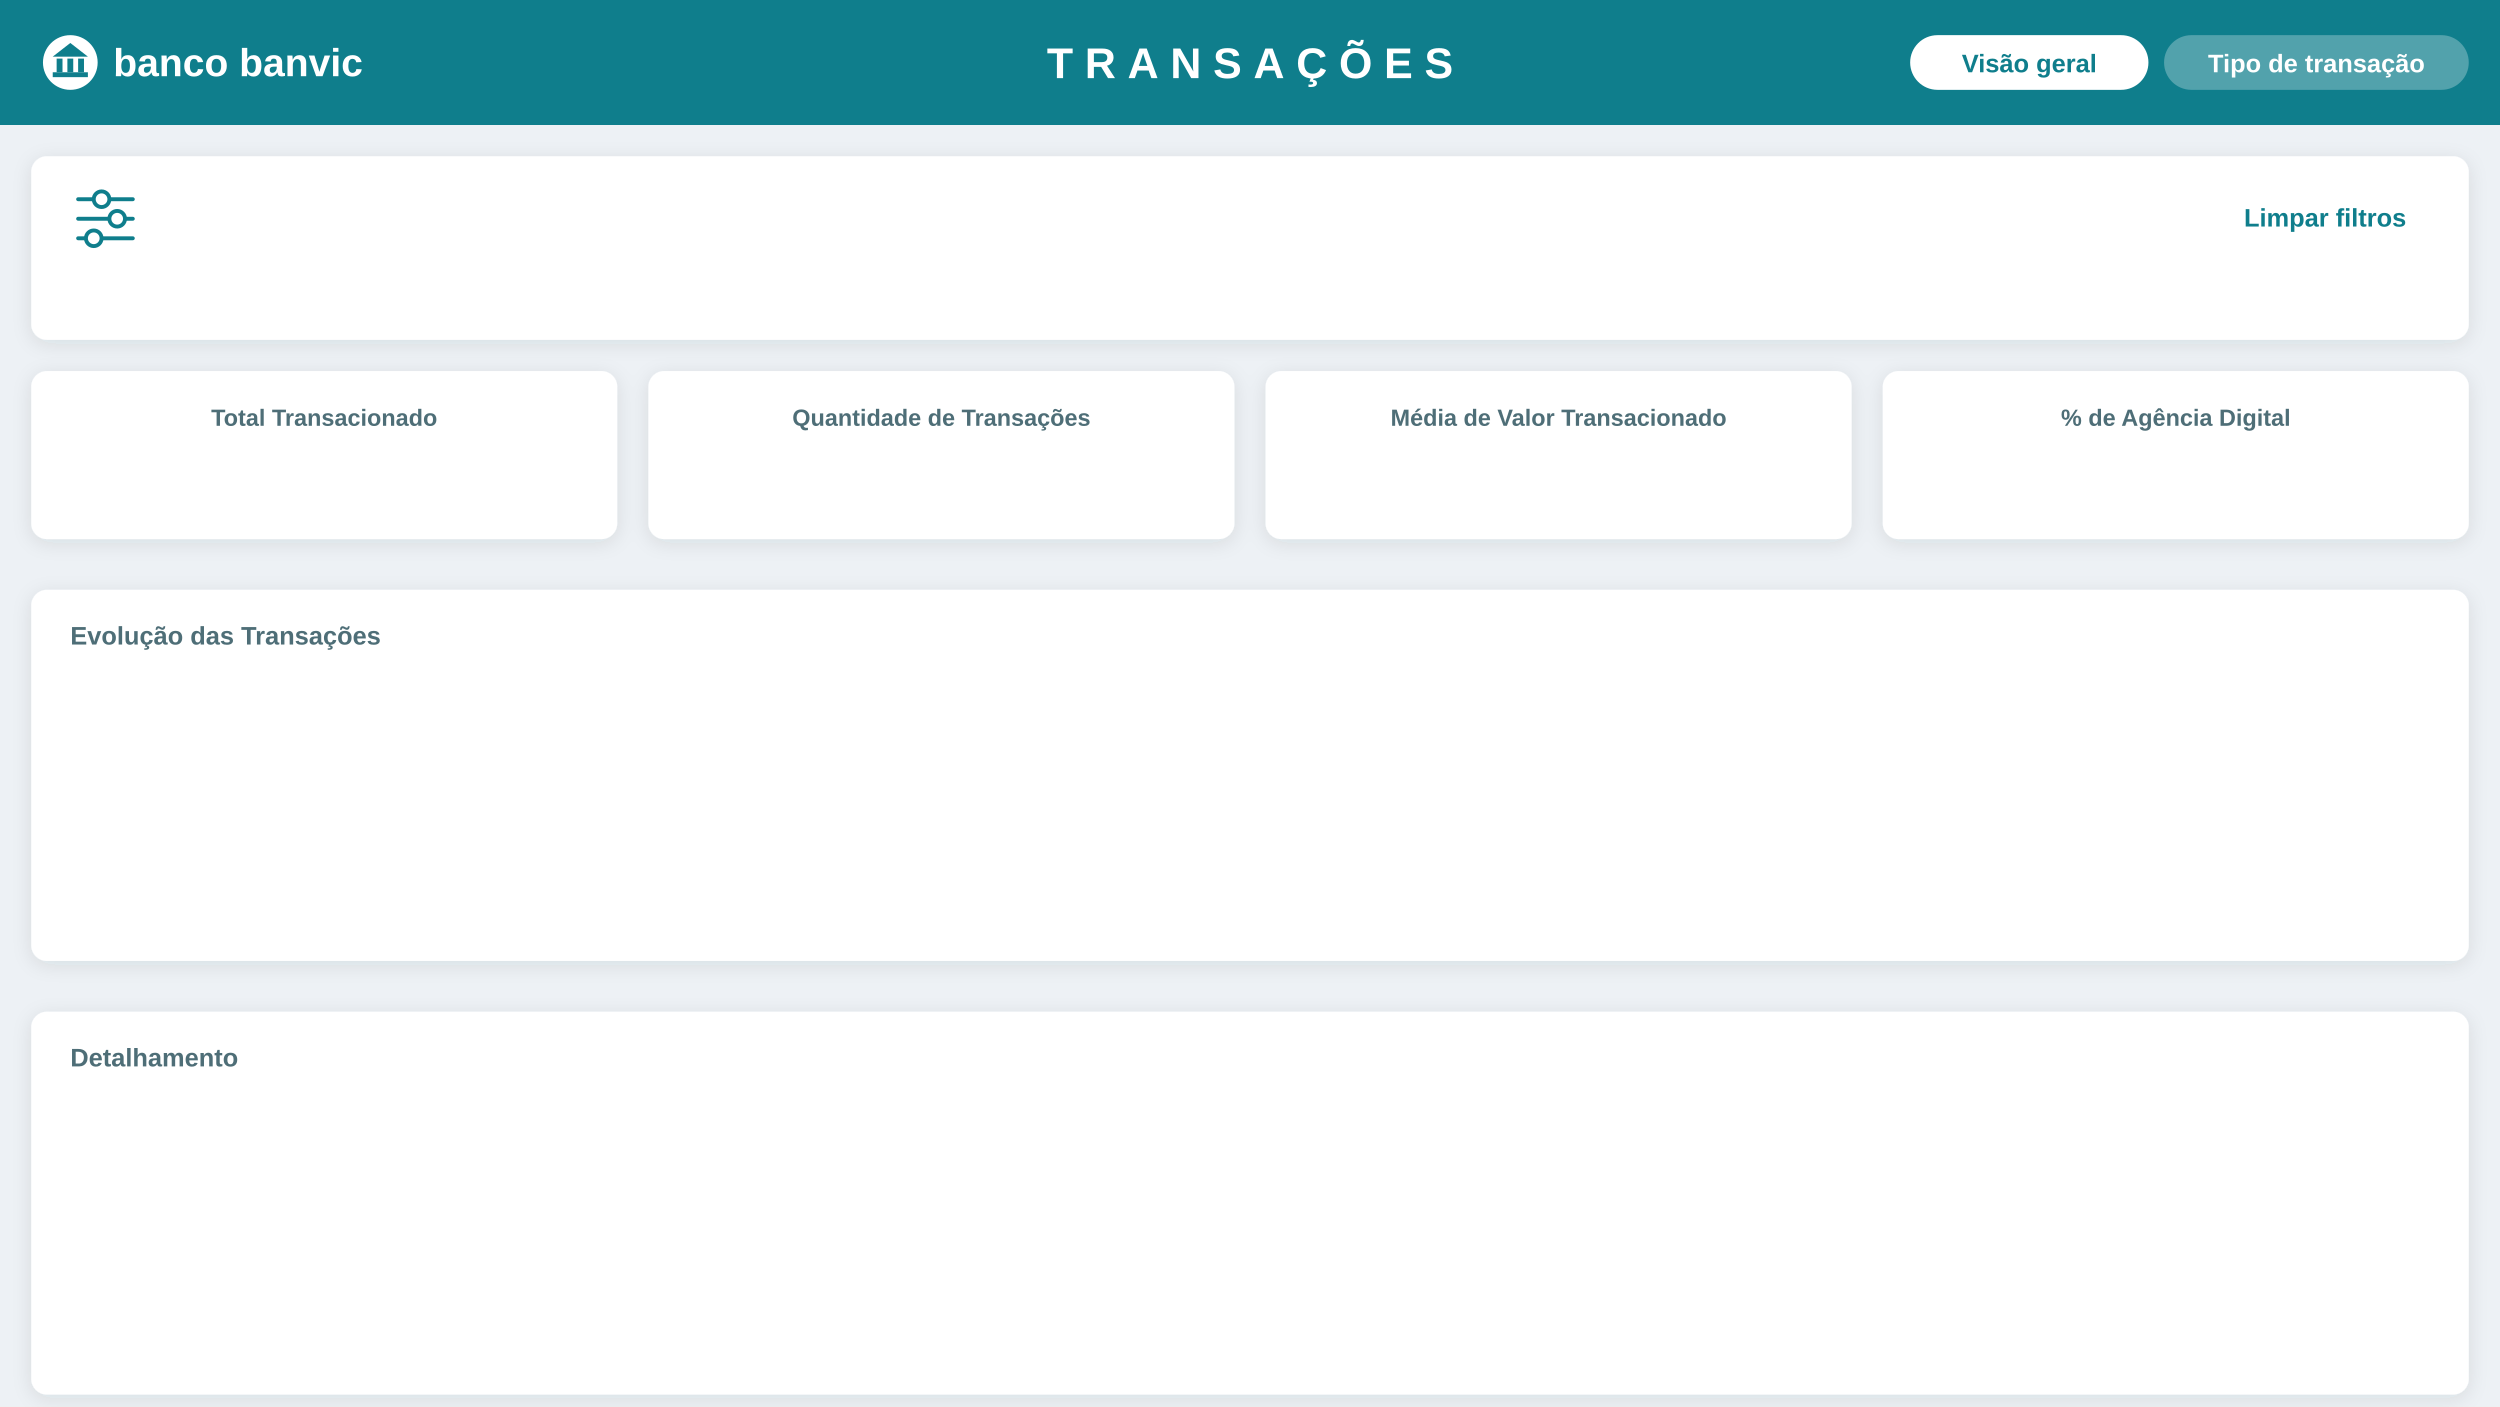
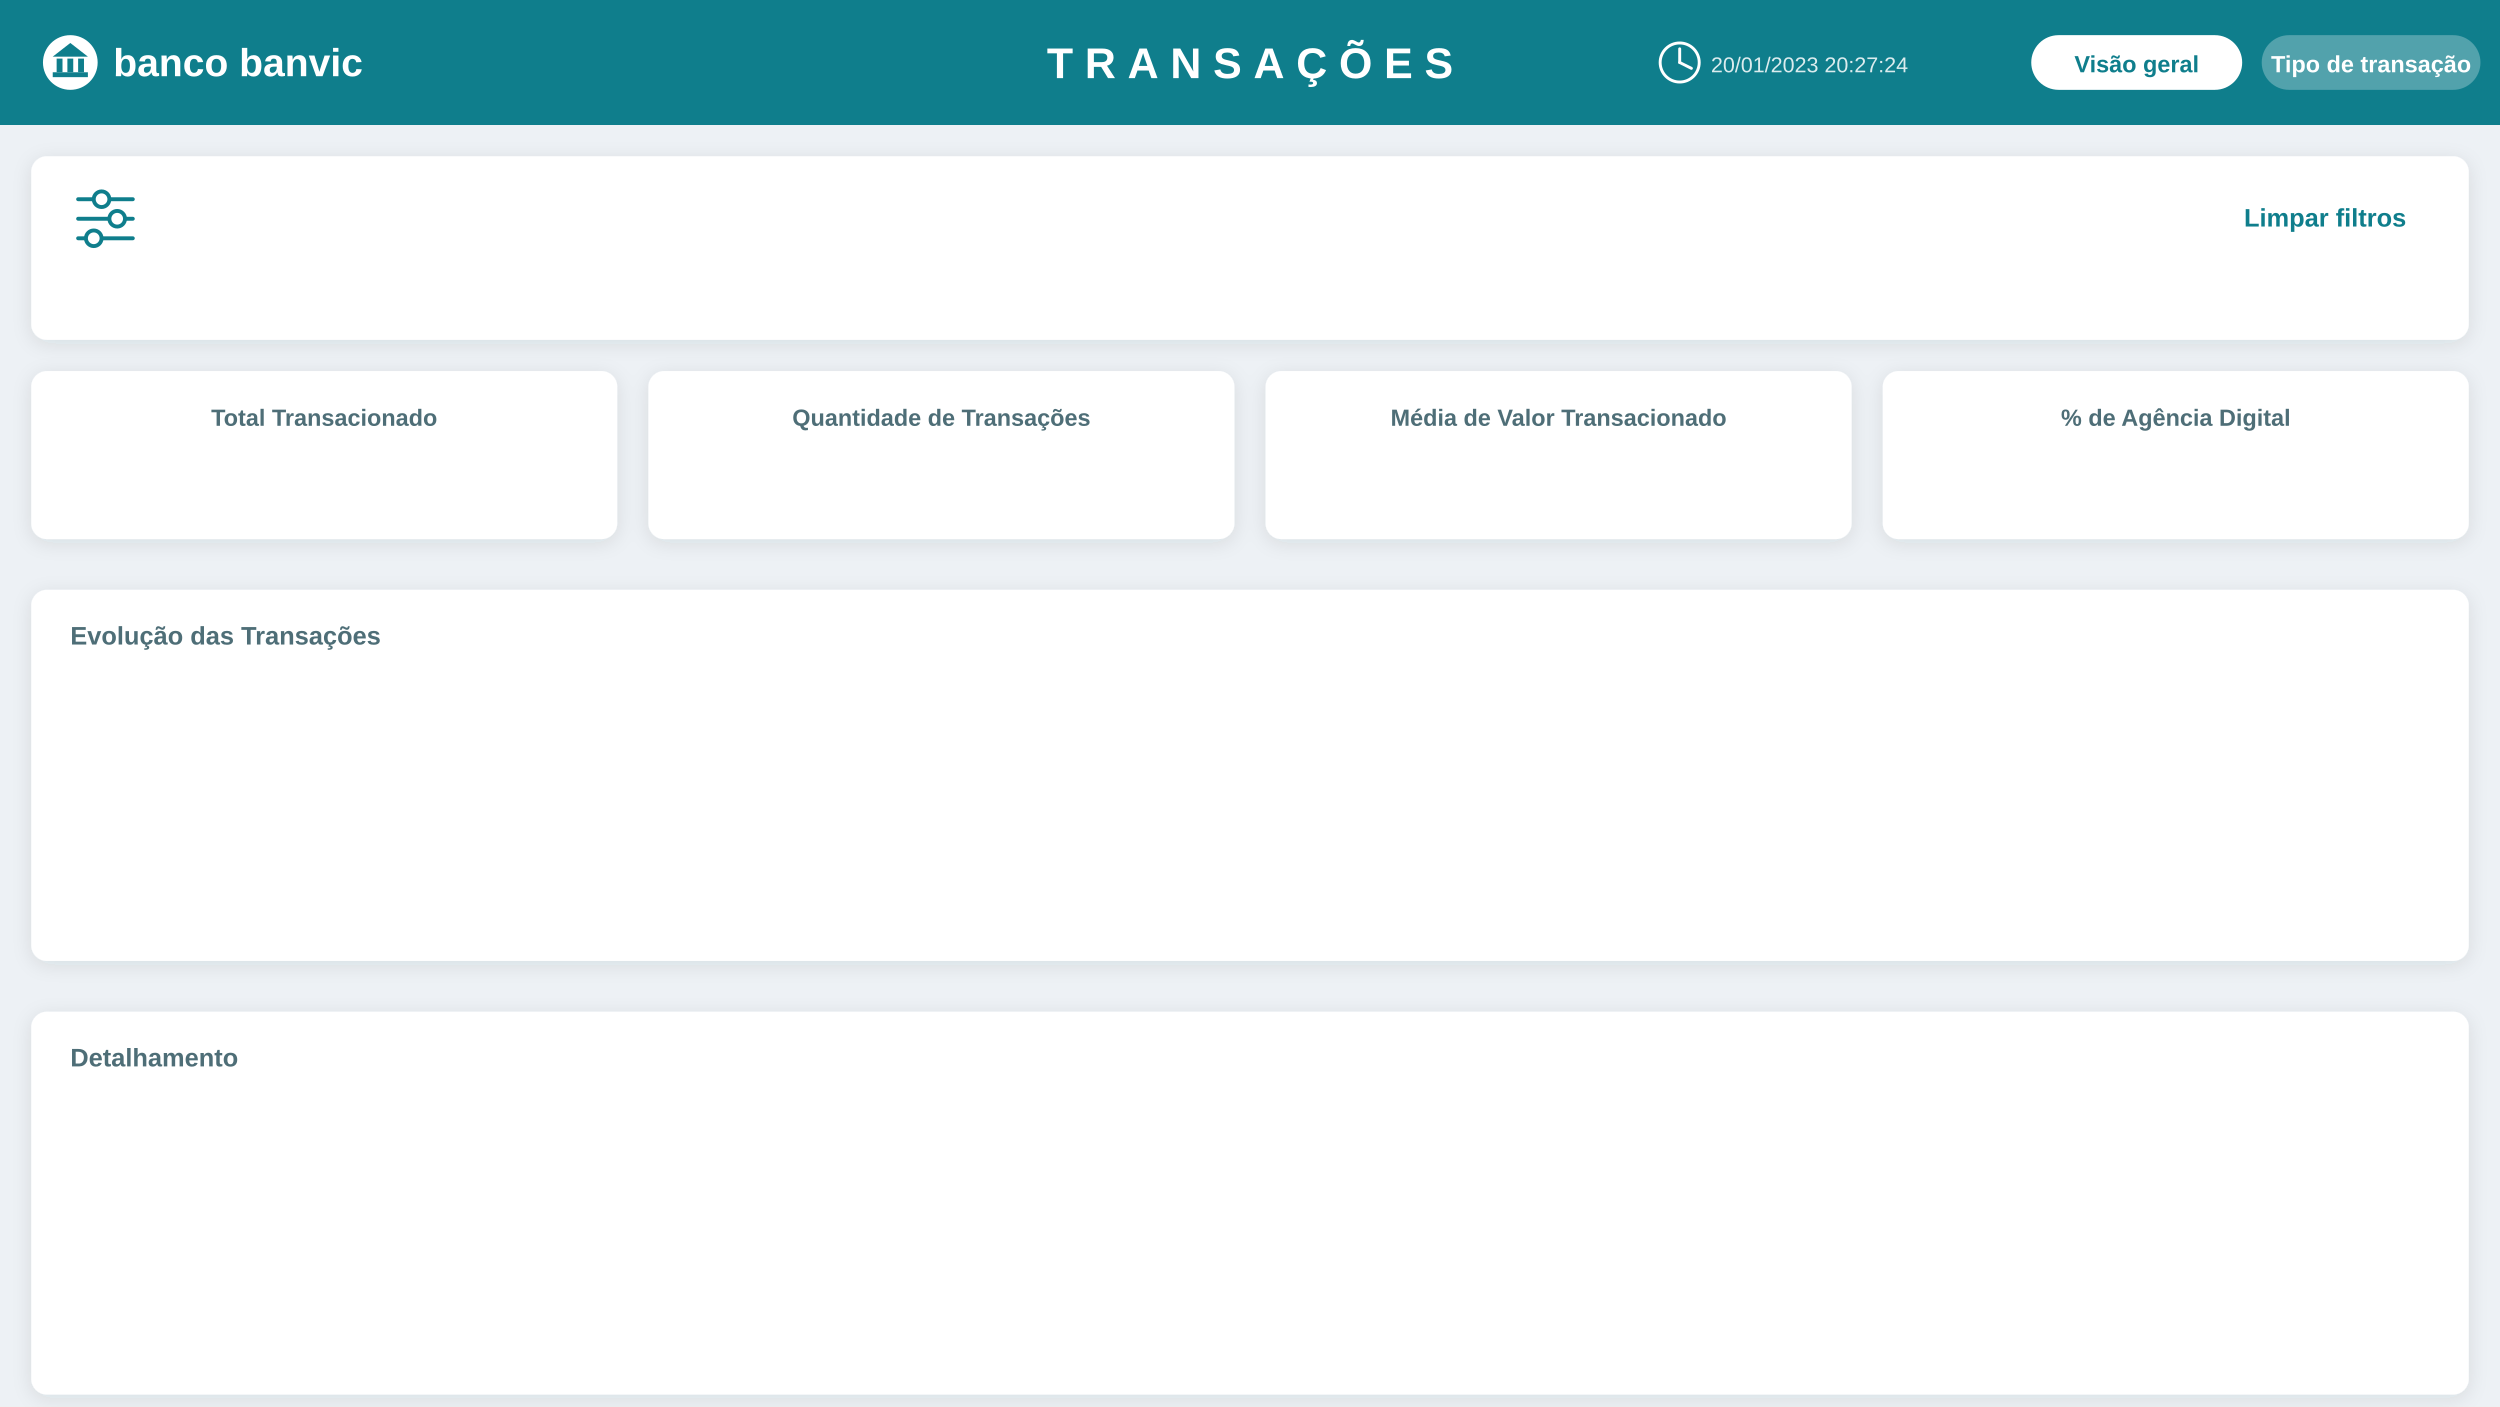
<svg xmlns="http://www.w3.org/2000/svg" width="1280" height="720" viewBox="0 0 1280 720" font-family="Segoe UI, Arial, sans-serif">
  <defs>
    <filter id="sh" x="-20%" y="-20%" width="140%" height="140%">
      <feDropShadow dx="0" dy="2" stdDeviation="5" flood-color="#1A3A44" flood-opacity="0.10" />
    </filter>
  </defs>
  <rect x="0" y="0" width="1280" height="720" fill="#EDF1F5" />
  <rect x="0" y="0" width="1280" height="64" fill="#0F7E8C" />
  <circle cx="36" cy="32" r="14" fill="#FFFFFF" />
  <polygon points="36,22 27,29 45,29" fill="#0F7E8C" />
  <rect x="29" y="30" width="3" height="7" fill="#0F7E8C" />
  <rect x="34.5" y="30" width="3" height="7" fill="#0F7E8C" />
  <rect x="40" y="30" width="3" height="7" fill="#0F7E8C" />
  <rect x="27" y="37" width="18" height="2.5" fill="#0F7E8C" />
  <text x="58" y="39" font-size="20" font-weight="700" fill="#FFFFFF">banco banvic</text>
  <text x="640" y="40" font-size="22" font-weight="600" letter-spacing="6" text-anchor="middle" fill="#FFFFFF">TRANSAÇÕES</text>
-   <rect x="978" y="18" width="122" height="28" rx="14" fill="#FFFFFF" />
-   <text x="1039" y="37" font-size="13" font-weight="600" text-anchor="middle" fill="#0F7E8C">Visão geral</text>
-   <rect x="1108" y="18" width="156" height="28" rx="14" fill="#FFFFFF" opacity="0.28" />
-   <text x="1186" y="37" font-size="13" font-weight="600" text-anchor="middle" fill="#FFFFFF">Tipo de transação</text>
+   <circle cx="860" cy="32" r="10" fill="none" stroke="#FFFFFF" stroke-width="1.5" />
+   <line x1="860" y1="32" x2="860" y2="25" stroke="#FFFFFF" stroke-width="1.5" stroke-linecap="round" />
+   <line x1="860" y1="32" x2="866" y2="35" stroke="#FFFFFF" stroke-width="1.5" stroke-linecap="round" />
+   <text x="876" y="37" font-size="11" fill="#FFFFFF" opacity="0.85">20/01/2023 20:27:24</text>
+   <rect x="1040" y="18" width="108" height="28" rx="14" fill="#FFFFFF" />
+   <text x="1094" y="37" font-size="12" font-weight="600" text-anchor="middle" fill="#0F7E8C">Visão geral</text>
+   <rect x="1158" y="18" width="112" height="28" rx="14" fill="#FFFFFF" opacity="0.28" />
+   <text x="1214" y="37" font-size="12" font-weight="600" text-anchor="middle" fill="#FFFFFF">Tipo de transação</text>
  <rect x="16" y="80" width="1248" height="94" rx="8" fill="#FFFFFF" filter="url(#sh)" />
  <g stroke="#0F7E8C" stroke-width="2" stroke-linecap="round">
    <line x1="40" y1="102" x2="68" y2="102" />
    <circle cx="52" cy="102" r="4" fill="#FFFFFF" />
    <line x1="40" y1="112" x2="68" y2="112" />
    <circle cx="60" cy="112" r="4" fill="#FFFFFF" />
    <line x1="40" y1="122" x2="68" y2="122" />
    <circle cx="48" cy="122" r="4" fill="#FFFFFF" />
  </g>
  <text x="1232" y="116" font-size="13" font-weight="600" text-anchor="end" fill="#0F7E8C">Limpar filtros</text>
  <g filter="url(#sh)">
    <rect x="16" y="190" width="300" height="86" rx="8" fill="#FFFFFF" />
    <rect x="332" y="190" width="300" height="86" rx="8" fill="#FFFFFF" />
    <rect x="648" y="190" width="300" height="86" rx="8" fill="#FFFFFF" />
    <rect x="964" y="190" width="300" height="86" rx="8" fill="#FFFFFF" />
  </g>
  <g font-size="12" font-weight="600" fill="#4E6E77" text-anchor="middle">
    <text x="166" y="218">Total Transacionado</text>
    <text x="482" y="218">Quantidade de Transações</text>
    <text x="798" y="218">Média de Valor Transacionado</text>
    <text x="1114" y="218">% de Agência Digital</text>
  </g>
  <rect x="16" y="302" width="1248" height="190" rx="8" fill="#FFFFFF" filter="url(#sh)" />
  <text x="36" y="330" font-size="13" font-weight="600" fill="#4E6E77">Evolução das Transações</text>
  <rect x="16" y="518" width="1248" height="196" rx="8" fill="#FFFFFF" filter="url(#sh)" />
  <text x="36" y="546" font-size="13" font-weight="600" fill="#4E6E77">Detalhamento</text>
</svg>
